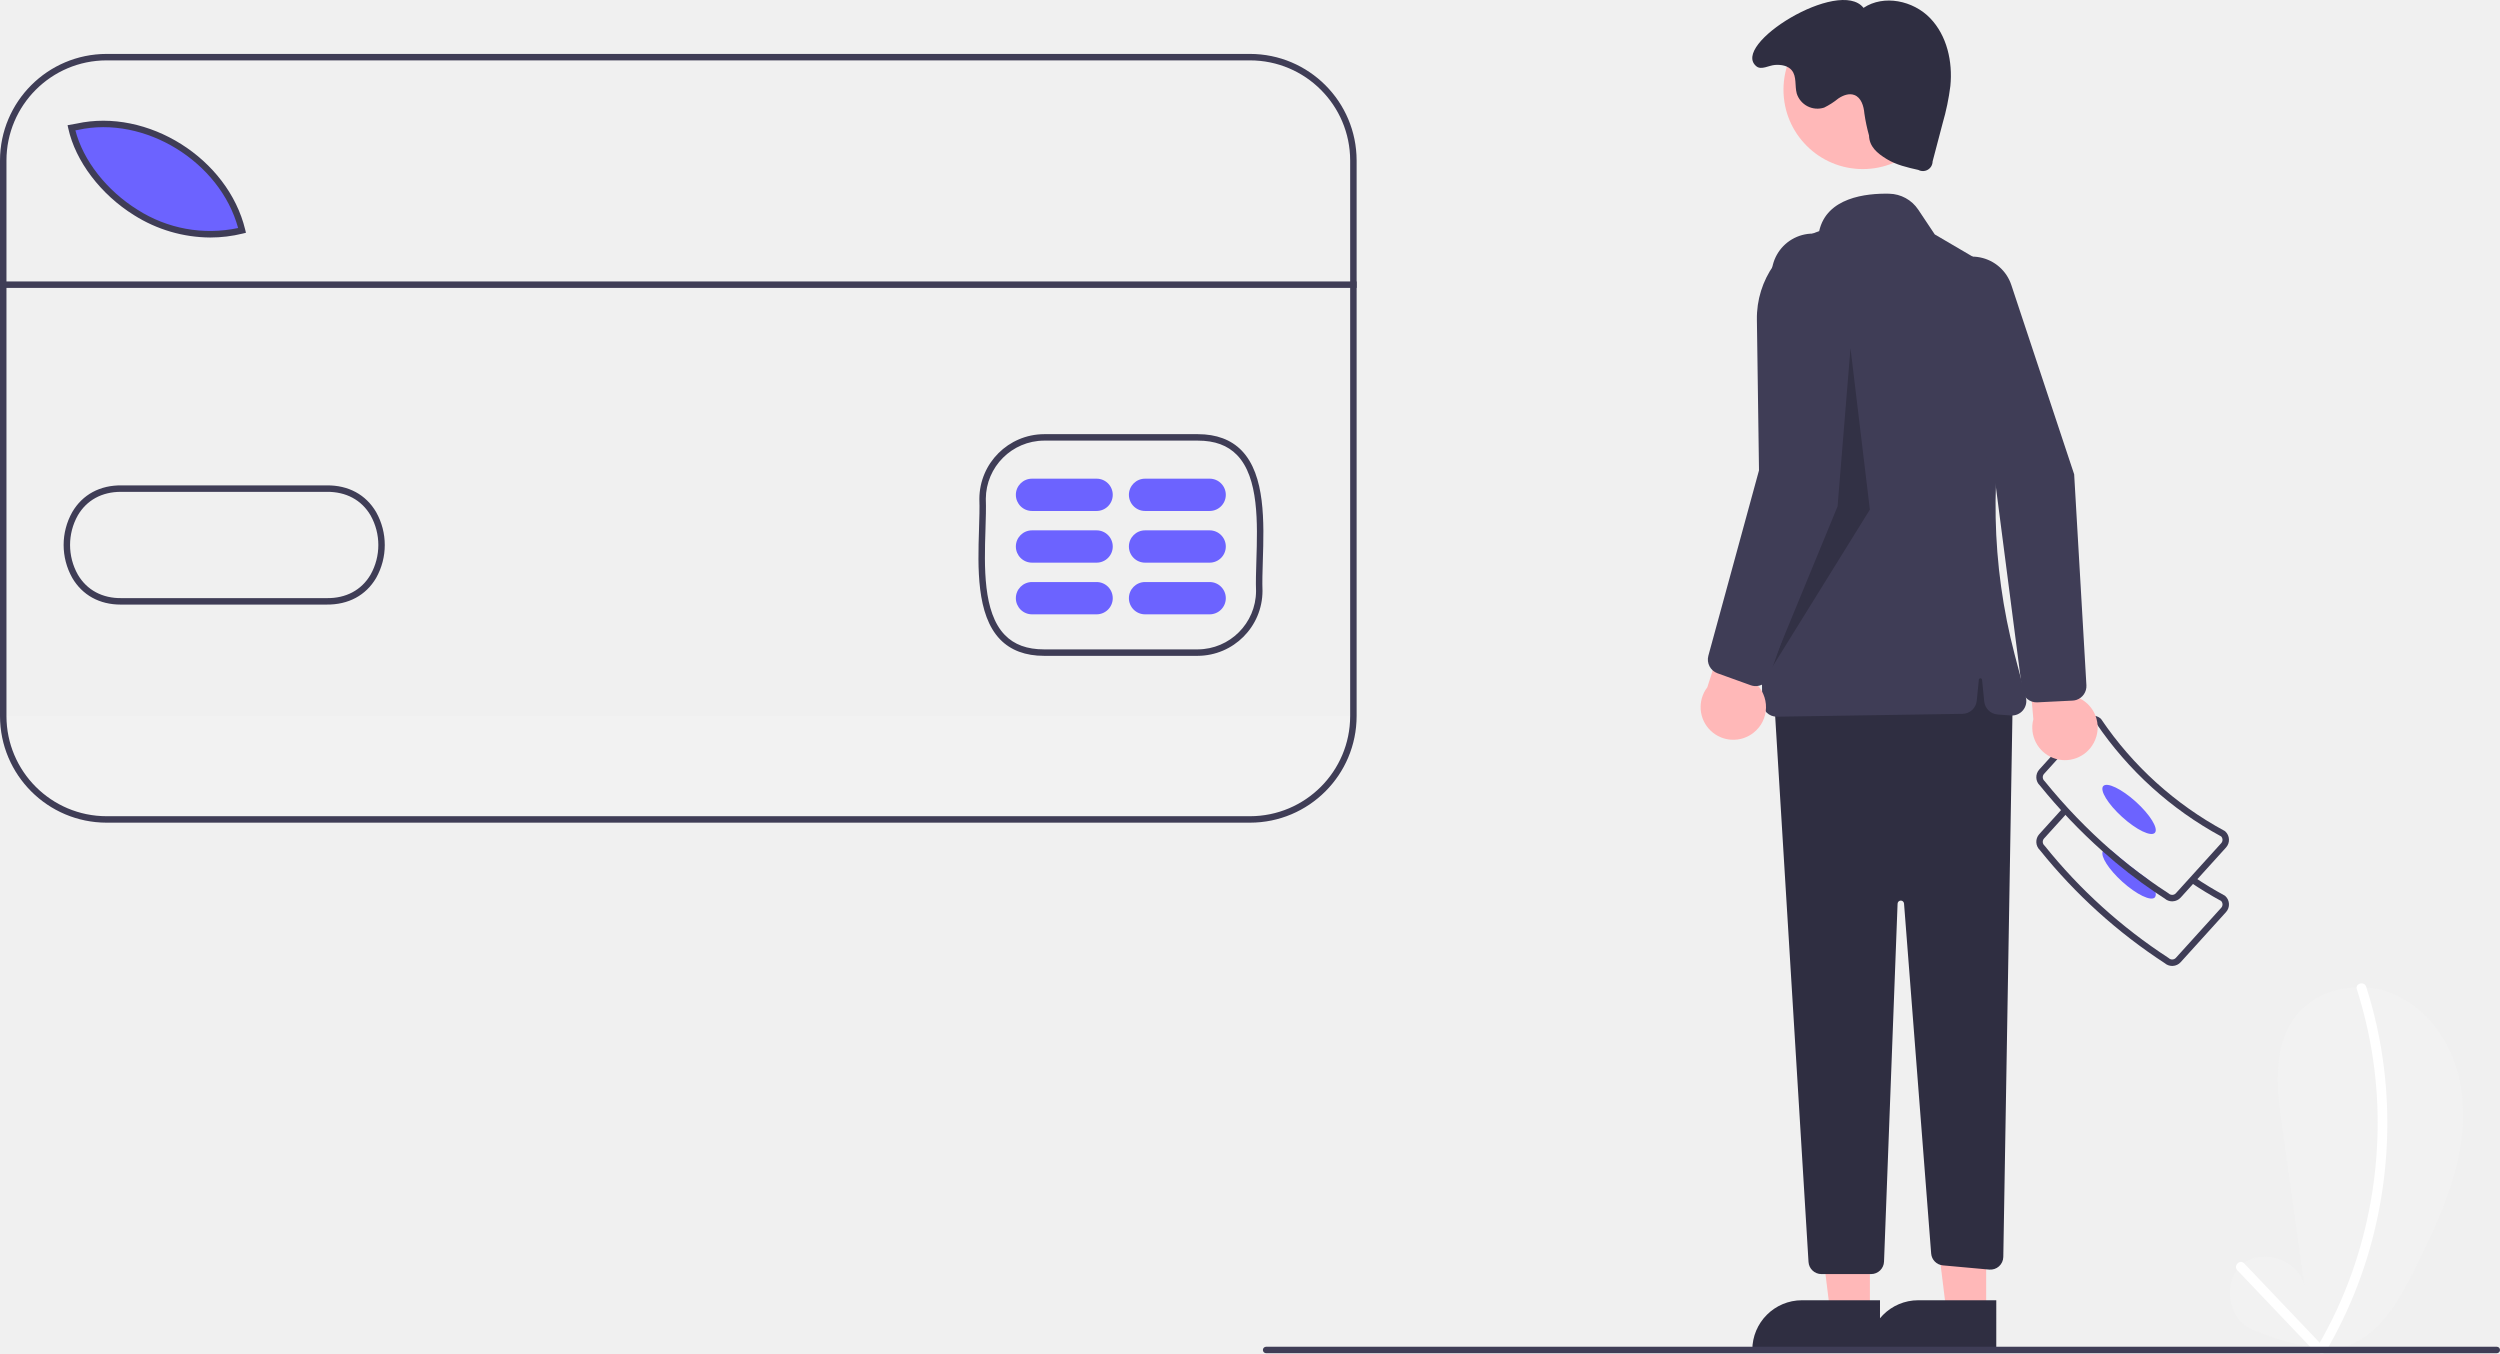
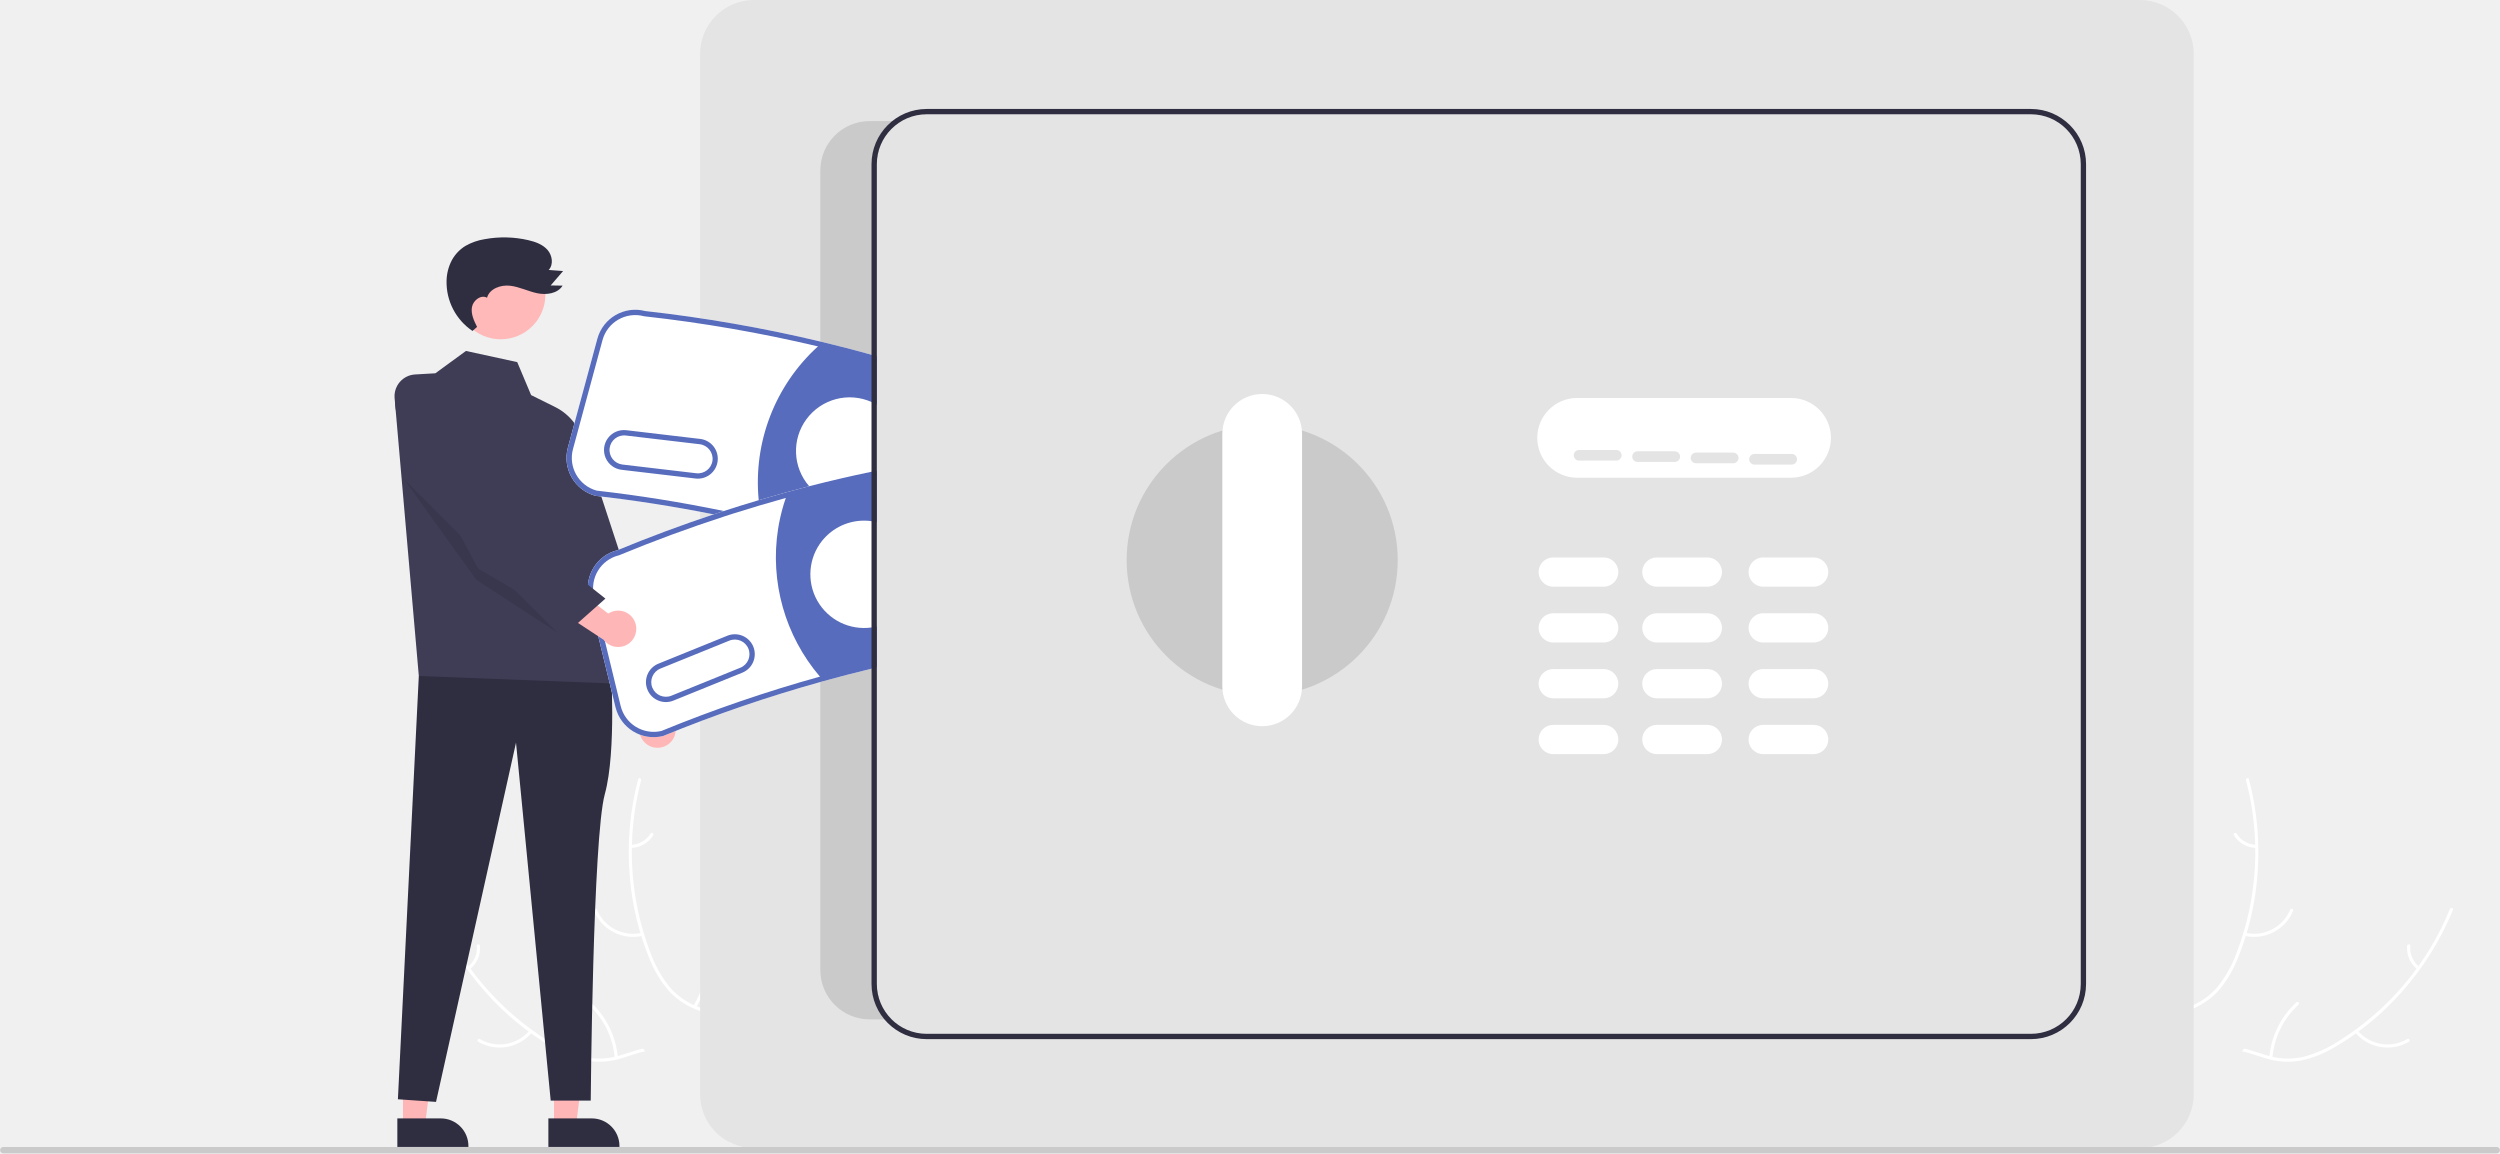
- <svg xmlns="http://www.w3.org/2000/svg" data-name="Layer 1" width="773.979" height="419.084" viewBox="0 0 773.979 419.084">
-   <path d="M633.01,462.151v.91a31.515,31.515,0,0,1-31.52,31.51h-355.77a31.513,31.513,0,0,1-31.51-31.51v-.91Z" transform="translate(-213.0103 -240.4579)" fill="#f2f2f2" />
-   <path d="M288.62,312.151c-25.71,6.35-48.79-13.43-52.82-31.78l1.79-.32C259.26,275.261,283.45,290.751,288.62,312.151Z" transform="translate(-213.0103 -240.4579)" fill="#6c63ff" />
-   <path d="M910.08,651.982c-7.436-3.211-9.125-14.908-2.901-20.091s17.422-1.405,19.235,6.488l-6.936-49.618c-1.595-11.407-2.871-24.159,4.023-33.387,6.456-8.641,19.067-11.409,29.192-7.69s17.607,12.998,20.782,23.307,2.426,21.511-.347,31.934-7.482,20.215-12.245,29.892c-4.881,9.917-10.8,20.663-21.233,24.313C929.684,660.618,910.08,651.982,910.08,651.982Z" transform="translate(-213.0103 -240.4579)" fill="#f2f2f2" />
-   <path d="M942.665,546.744a135.265,135.265,0,0,1,6.422,44.044,138.994,138.994,0,0,1-7.911,43.618,132.595,132.595,0,0,1-10.669,22.899,1.501,1.501,0,0,0,2.59,1.514,137.91,137.91,0,0,0,16.148-42.325,141.499,141.499,0,0,0,1.812-45.508,136.688,136.688,0,0,0-5.5-25.04c-.589-1.83-3.487-1.048-2.893.798Z" transform="translate(-213.0103 -240.4579)" fill="#fff" />
-   <path d="M905.671,633.717,929.415,658.669c1.334,1.401,3.453-.722,2.121-2.121l-23.744-24.952c-1.334-1.401-3.453.722-2.121,2.121Z" transform="translate(-213.0103 -240.4579)" fill="#fff" />
-   <path d="M885.501,539.506a3.508,3.508,0,0,1-2.303-.856,165.033,165.033,0,0,1-38.661-35.008,3.536,3.536,0,0,1-.187-4.938l7.197-7.948,1.482,1.343-7.197,7.948a1.536,1.536,0,0,0,.107,2.169l.105.111a163.027,163.027,0,0,0,38.298,34.682l.131.1a1.536,1.536,0,0,0,2.169-.107L900.686,521.493a1.535,1.535,0,0,0-.032-2.096c-3.254-1.773-6.429-3.706-9.439-5.747l1.122-1.655c2.993,2.029,6.152,3.949,9.39,5.708l.194.138a3.535,3.535,0,0,1,.248,4.994l-14.042,15.508a3.512,3.512,0,0,1-2.446,1.158Q885.59,539.506,885.501,539.506Z" transform="translate(-213.0103 -240.4579)" fill="#3f3d56" />
-   <path d="M870.021,513.399c4.41,3.99,8.94,6.18,10.12,4.88a1.63,1.63,0,0,0,.18-1.53,11.738,11.738,0,0,0-2.25-4.01q-5.88-4.185-11.43-9.03c-1.16-.38-2.05-.37-2.48.11a.912.912,0,0,0-.15.23C863.271,505.559,865.84,509.609,870.021,513.399Z" transform="translate(-213.0103 -240.4579)" fill="#6c63ff" />
-   <path d="M843.44,481.249a3.458,3.458,0,0,0,1.1,2.39,173.292,173.292,0,0,0,19.47,20.41,154.858,154.858,0,0,0,16.31,12.7c.95.65,1.91,1.28,2.88,1.9a3.471,3.471,0,0,0,2.3.86c.06,0,.12-.01.18-.01a3.513,3.513,0,0,0,2.45-1.16l14.04-15.5a3.541,3.541,0,0,0-.25-5l-.19-.14a108.158,108.158,0,0,1-38.19-34.57l-.15-.18a3.541,3.541,0,0,0-5,.25l-14.04,15.5A3.525,3.525,0,0,0,843.44,481.249Zm2-.1a1.522,1.522,0,0,1,.39-1.1l14.04-15.51a1.522,1.522,0,0,1,1.07-.5,1.5,1.5,0,0,1,1.02.32,110.197,110.197,0,0,0,38.69,35.04,1.532,1.532,0,0,1,.04,2.09l-14.05,15.51a1.482,1.482,0,0,1-1.06.5,1.56,1.56,0,0,1-1.11-.39l-.13-.1q-3.179-2.04-6.27-4.27-5.88-4.185-11.43-9.03a171.421,171.421,0,0,1-20.6-21.38l-.1-.11A1.565,1.565,0,0,1,845.44,481.149Z" transform="translate(-213.0103 -240.4579)" fill="#3f3d56" />
-   <ellipse cx="872.151" cy="491.049" rx="3.17" ry="10.777" transform="translate(-290.2603 567.4729) rotate(-47.83838)" fill="#6c63ff" />
-   <polygon points="578.904 406.55 566.645 406.549 560.812 359.261 578.906 359.262 578.904 406.55" fill="#ffb8b8" />
-   <path d="M795.041,658.892l-39.531-.001v-.5A15.386,15.386,0,0,1,770.897,643.004h.001l24.144.001Z" transform="translate(-213.0103 -240.4579)" fill="#2f2e41" />
-   <polygon points="614.904 406.55 602.645 406.549 596.812 359.261 614.906 359.262 614.904 406.55" fill="#ffb8b8" />
-   <path d="M831.041,658.892l-39.531-.001v-.5A15.386,15.386,0,0,1,806.897,643.004h.001l24.144.001Z" transform="translate(-213.0103 -240.4579)" fill="#2f2e41" />
-   <path d="M836.142,455.9l-2.927,173.694a4,4,0,0,1-4.362,3.916l-14.346-1.304a4,4,0,0,1-3.626-3.674l-8.399-108.345a1,1,0,0,0-1.996.039l-4.198,110.826A4,4,0,0,1,792.291,634.9H776.905a4,4,0,0,1-3.993-3.756L762.142,454.9l64-16Z" transform="translate(-213.0103 -240.4579)" fill="#2f2e41" />
-   <circle cx="576.711" cy="27.785" r="24.561" fill="#ffb8b8" />
-   <path d="M759.951,461.067a4.469,4.469,0,0,1-1.365-3.165l-1.657-118.442a28.501,28.501,0,0,1,19.282-27.441c2.301-10.439,14.548-11.747,21.687-11.591a11.085,11.085,0,0,1,8.978,4.923l5.118,7.677,11.28,6.612a28.528,28.528,0,0,1,13.47,30.816l-1.737,7.899a181.54,181.54,0,0,0,1.698,84.66l3.495,13.324a4.499,4.499,0,0,1-4.698,5.628l-4.059-.312a4.494,4.494,0,0,1-4.133-4.038l-.672-6.717a.5.5,0,0,0-.995,0l-.65,6.503a4.5,4.5,0,0,1-4.408,4.052l-57.431.884c-.024,0-.048.001-.072.001A4.471,4.471,0,0,1,759.951,461.067Z" transform="translate(-213.0103 -240.4579)" fill="#3f3d56" />
-   <path d="M791.642,282.4c.101,3.472,2.511,5.481,5.471,7.299s6.419,2.607,9.808,3.368a2.999,2.999,0,0,0,4.405-2.625l3.108-11.823a74.841,74.841,0,0,0,2.393-11.537c.749-7.509-1.031-15.587-6.272-21.016s-14.331-7.358-20.612-3.175c-7.454-9.52-41.523,11.513-33.119,18.133,1.495,1.178,3.781-.312,5.678-.457s4.025.189,5.23,1.662c1.575,1.924.889,4.791,1.538,7.191a6.714,6.714,0,0,0,8.484,4.348,23.09,23.09,0,0,0,4.4-2.829c1.456-.97,3.295-1.686,4.934-1.075,2.16.806,2.927,3.45,3.122,5.748A53.233,53.233,0,0,0,791.642,282.4Z" transform="translate(-213.0103 -240.4579)" fill="#2f2e41" />
-   <polygon points="572.896 107.768 568.896 156.768 547.896 207.768 578.896 157.768 572.896 107.768" opacity="0.2" />
-   <path d="M755.996,467.218a10.056,10.056,0,0,0,.318-15.416l13.379-33.136-18.202,3.676-9.914,30.903a10.11,10.11,0,0,0,14.42,13.973Z" transform="translate(-213.0103 -240.4579)" fill="#ffb8b8" />
-   <path d="M755.022,452.604l-10.304-3.713A4.524,4.524,0,0,1,741.903,443.471l16.997-62.219,2.591-56.233a12.819,12.819,0,1,1,25.588,1.551l-4.628,61.573L760.794,449.862a4.509,4.509,0,0,1-4.576,2.999A4.522,4.522,0,0,1,755.022,452.604Z" transform="translate(-213.0103 -240.4579)" fill="#3f3d56" />
-   <path d="M861.207,470.468a10.056,10.056,0,0,0-5.646-14.348l-.421-35.732-15.381,10.405,2.758,32.337a10.11,10.11,0,0,0,18.69,7.339Z" transform="translate(-213.0103 -240.4579)" fill="#ffb8b8" />
-   <path d="M854.678,457.358l-10.939.543a4.524,4.524,0,0,1-4.686-3.917l-8.287-63.965-19.274-52.89a12.819,12.819,0,1,1,24.21-8.427l19.452,58.603,3.793,65.298a4.509,4.509,0,0,1-3.067,4.531A4.522,4.522,0,0,1,854.678,457.358Z" transform="translate(-213.0103 -240.4579)" fill="#3f3d56" />
-   <path d="M985.99,659.399h-381a1,1,0,0,1,0-2h381a1,1,0,0,1,0,2Z" transform="translate(-213.0103 -240.4579)" fill="#3f3d56" />
-   <path d="M536.229,443.501c-5.743,0-10.311-1.708-13.577-5.077-7.382-7.615-6.919-22.293-6.548-34.088.108-3.431.21-6.672.107-9.387l-.001-.041a20.136,20.136,0,0,1,20.027-20.037H583.853c5.736,0,10.299,1.706,13.563,5.07,7.381,7.609,6.924,22.284,6.557,34.075-.107,3.438-.208,6.687-.103,9.406A20.149,20.149,0,0,1,583.833,443.501H536.229Zm-18.018-48.607c.104,2.78.002,6.047-.107,9.505-.36,11.417-.807,25.626,5.985,32.633,2.915,3.007,6.887,4.469,12.141,4.469h47.602a18.136,18.136,0,0,0,18.04-18.043c-.107-2.748-.005-6.03.104-9.504.355-11.414.798-25.62-5.993-32.62-2.913-3.003-6.88-4.463-12.127-4.463h-47.613A18.131,18.131,0,0,0,518.21,394.893Z" transform="translate(-213.0103 -240.4579)" fill="#3f3d56" />
-   <path d="M278.1,313.991a44.619,44.619,0,0,1-23.574-6.905c-10.339-6.424-18.145-16.713-20.373-26.851l-.223-1.016,2.794-.5c21.993-4.854,46.869,10.788,52.198,32.836l.234.967-.966.239A41.983,41.983,0,0,1,278.1,313.991ZM236.349,280.819c2.4,9.299,9.683,18.634,19.233,24.569a41.688,41.688,0,0,0,31.146,5.663c-5.576-20.541-28.922-34.956-49.591-30.373Z" transform="translate(-213.0103 -240.4579)" fill="#3f3d56" />
-   <path d="M250.358,427.633c-6.543,0-11.858-2.928-14.979-8.269a20.762,20.762,0,0,1-.006-20.358c3.171-5.432,8.613-8.379,15.334-8.276h63.444c6.698-.085,12.145,2.848,15.317,8.287a20.762,20.762,0,0,1-.002,20.355c-3.171,5.426-8.616,8.324-15.33,8.258H250.69Q250.524,427.633,250.358,427.633Zm.037-34.905c-5.835,0-10.548,2.58-13.295,7.287a18.704,18.704,0,0,0,.006,18.34c2.793,4.781,7.603,7.369,13.569,7.275h63.475c5.973.095,10.797-2.492,13.588-7.268a18.705,18.705,0,0,0,.001-18.338c-2.793-4.788-7.619-7.366-13.575-7.294H250.686C250.589,392.729,250.491,392.728,250.395,392.728Z" transform="translate(-213.0103 -240.4579)" fill="#3f3d56" />
-   <path d="M552.51,398.651h-20a5,5,0,0,1,0-10h20a5,5,0,0,1,0,10Z" transform="translate(-213.0103 -240.4579)" fill="#6c63ff" />
-   <path d="M552.51,414.651h-20a5,5,0,0,1,0-10h20a5,5,0,0,1,0,10Z" transform="translate(-213.0103 -240.4579)" fill="#6c63ff" />
-   <path d="M552.51,430.651h-20a5,5,0,0,1,0-10h20a5,5,0,0,1,0,10Z" transform="translate(-213.0103 -240.4579)" fill="#6c63ff" />
-   <path d="M587.51,398.651h-20a5,5,0,0,1,0-10h20a5,5,0,0,1,0,10Z" transform="translate(-213.0103 -240.4579)" fill="#6c63ff" />
-   <path d="M587.51,414.651h-20a5,5,0,0,1,0-10h20a5,5,0,0,1,0,10Z" transform="translate(-213.0103 -240.4579)" fill="#6c63ff" />
-   <path d="M587.51,430.651h-20a5,5,0,0,1,0-10h20a5,5,0,0,1,0,10Z" transform="translate(-213.0103 -240.4579)" fill="#6c63ff" />
-   <rect x="1.2" y="87.134" width="418.8" height="2" fill="#3f3d56" />
-   <path d="M600.01,495.151h-354a33.037,33.037,0,0,1-33-33v-172a33.037,33.037,0,0,1,33-33h354a33.037,33.037,0,0,1,33,33v172A33.037,33.037,0,0,1,600.01,495.151Zm-354-236a31.035,31.035,0,0,0-31,31v172a31.035,31.035,0,0,0,31,31h354a31.035,31.035,0,0,0,31-31v-172a31.035,31.035,0,0,0-31-31Z" transform="translate(-213.0103 -240.4579)" fill="#3f3d56" />
+ <svg xmlns="http://www.w3.org/2000/svg" data-name="Layer 1" width="940.675" height="433.962" viewBox="0 0 940.675 433.962">
+   <path d="M329.153,642.833c-22.523-14.678-38.899-41.062-35.548-67.736a123.863,123.863,0,0,0,76.435,37.278c11.219,1.123,23.814,1.203,31.781,9.181,4.957,4.964,7.064,12.219,7.172,19.234.108,7.015-1.577,13.919-3.252,20.732l.412,1.702C379.287,662.231,351.676,657.511,329.153,642.833Z" transform="translate(-129.6623 -233.0189)" fill="#f0f0f0" />
+   <path d="M294.169,575.092a105.87,105.87,0,0,0,42.013,49.777,45.591,45.591,0,0,0,13.057,5.792,26.149,26.149,0,0,0,13.752-.528c4.18-1.223,8.313-2.957,12.718-3.142a16.011,16.011,0,0,1,12.09,5.027c3.962,3.993,6.252,9.171,8.316,14.312,2.292,5.709,4.582,11.675,9.25,15.903.566.512-.262,1.36-.827.848-8.121-7.357-9.015-19.159-15.398-27.694-2.979-3.982-7.175-7.091-12.306-7.223-4.487-.115-8.751,1.67-12.972,2.945a27.903,27.903,0,0,1-13.427,1.017,42.148,42.148,0,0,1-13.232-5.269,102.713,102.713,0,0,1-24.765-20.427A107.747,107.747,0,0,1,293.027,575.407c-.288-.704.857-1.014,1.142-.315Z" transform="translate(-129.6623 -233.0189)" fill="#fff" />
+   <path d="M329.878,621.438a15.884,15.884,0,0,1-20.255,3.572c-.657-.387-.085-1.426.572-1.038a14.708,14.708,0,0,0,18.835-3.361c.484-.589,1.329.241.848.827Z" transform="translate(-129.6623 -233.0189)" fill="#fff" />
+   <path d="M360.954,631.032a30.615,30.615,0,0,0-9.853-20.018c-.564-.514.264-1.362.827-.848a31.844,31.844,0,0,1,10.211,20.851c.062.761-1.123.772-1.185.015Z" transform="translate(-129.6623 -233.0189)" fill="#fff" />
+   <path d="M305.737,596.777a8.991,8.991,0,0,0,3.347-7.848c-.072-.76,1.113-.77,1.185-.015a10.075,10.075,0,0,1-3.683,8.69.612.612,0,0,1-.838.011.595.595,0,0,1-.011-.838Z" transform="translate(-129.6623 -233.0189)" fill="#fff" />
+   <path d="M370.433,526.285c.058.473.117.947.184,1.425a118.406,118.406,0,0,0,3.986,18.789c.134.477.278.959.425,1.432a124.827,124.827,0,0,0,21.468,40.635,121.223,121.223,0,0,0,12.53,13.5c6.233,5.766,13.45,11.523,17.3,18.798a20.798,20.798,0,0,1,1.087,2.333l-19.216,39.393c-.089.068-.168.14-.257.208l-.695,1.608c-.248-.199-.501-.411-.748-.61-.144-.115-.284-.239-.428-.353-.095-.079-.189-.159-.279-.225-.032-.026-.063-.053-.086-.075-.09-.066-.167-.137-.248-.199q-2.124-1.77-4.23-3.576c-.009-.004-.009-.004-.014-.018-10.676-9.203-20.678-19.377-28.817-30.746-.245-.342-.499-.688-.735-1.048a115.673,115.673,0,0,1-9.609-16.248,102.262,102.262,0,0,1-4.016-9.536,85.037,85.037,0,0,1-4.997-26.114c-.568-17.768,4.553-35.519,16.475-48.396C369.818,526.931,370.119,526.61,370.433,526.285Z" transform="translate(-129.6623 -233.0189)" fill="#f0f0f0" />
+   <path d="M370.89,526.618a105.87,105.87,0,0,0,3.576,65.039,45.591,45.591,0,0,0,6.938,12.486,26.149,26.149,0,0,0,11.298,7.858c4.073,1.54,8.418,2.644,12.046,5.148a16.011,16.011,0,0,1,6.627,11.293c.759,5.573-.529,11.087-1.977,16.435-1.607,5.938-3.371,12.08-2.189,18.267.143.75-1.028.928-1.171.179-2.055-10.763,4.337-20.725,4.379-31.383.019-4.973-1.46-9.982-5.477-13.176-3.513-2.793-7.993-3.935-12.13-5.459a27.903,27.903,0,0,1-11.333-7.272A42.148,42.148,0,0,1,374.083,593.86a102.712,102.712,0,0,1-7.475-31.22,107.747,107.747,0,0,1,3.18-36.459c.194-.735,1.295-.294,1.102.436Z" transform="translate(-129.6623 -233.0189)" fill="#fff" />
+   <path d="M371.497,585.122a15.884,15.884,0,0,1-18.323-9.343c-.291-.705.79-1.19,1.082-.484a14.708,14.708,0,0,0,17.062,8.656c.741-.179.916.993.179,1.171Z" transform="translate(-129.6623 -233.0189)" fill="#fff" />
+   <path d="M390.534,611.492a30.615,30.615,0,0,0,4.185-21.915c-.14-.75,1.031-.928,1.171-.179a31.844,31.844,0,0,1-4.401,22.796c-.409.645-1.361-.059-.955-.701Z" transform="translate(-129.6623 -233.0189)" fill="#fff" />
+   <path d="M367.07,550.896a8.991,8.991,0,0,0,7.397-4.251c.4-.65,1.353.055.955.701a10.075,10.075,0,0,1-8.173,4.721.612.612,0,0,1-.675-.496.595.595,0,0,1,.496-.675Z" transform="translate(-129.6623 -233.0189)" fill="#fff" />
+   <path d="M1016.501,642.833c22.523-14.678,38.899-41.062,35.548-67.736a123.863,123.863,0,0,1-76.435,37.278c-11.219,1.123-23.814,1.203-31.781,9.181-4.957,4.964-7.064,12.219-7.172,19.234-.108,7.015,1.577,13.919,3.252,20.732l-.412,1.702C966.366,662.231,993.978,657.511,1016.501,642.833Z" transform="translate(-129.6623 -233.0189)" fill="#f0f0f0" />
+   <path d="M1051.484,575.092a105.87,105.87,0,0,1-42.013,49.777,45.591,45.591,0,0,1-13.057,5.792,26.149,26.149,0,0,1-13.752-.528c-4.18-1.223-8.313-2.957-12.718-3.142a16.011,16.011,0,0,0-12.09,5.027c-3.962,3.993-6.252,9.171-8.316,14.312-2.292,5.709-4.582,11.675-9.25,15.903-.566.512.262,1.36.827.848,8.121-7.357,9.015-19.159,15.398-27.694,2.979-3.982,7.175-7.091,12.306-7.223,4.487-.115,8.751,1.67,12.972,2.945a27.902,27.902,0,0,0,13.427,1.017,42.148,42.148,0,0,0,13.232-5.269,102.713,102.713,0,0,0,24.765-20.427,107.747,107.747,0,0,0,19.411-31.025c.288-.704-.857-1.014-1.142-.315Z" transform="translate(-129.6623 -233.0189)" fill="#fff" />
+   <path d="M1015.776,621.438a15.884,15.884,0,0,0,20.255,3.572c.657-.387.085-1.426-.572-1.038a14.708,14.708,0,0,1-18.835-3.361c-.484-.589-1.329.241-.848.827Z" transform="translate(-129.6623 -233.0189)" fill="#fff" />
+   <path d="M984.699,631.032a30.615,30.615,0,0,1,9.853-20.018c.564-.514-.264-1.362-.827-.848a31.844,31.844,0,0,0-10.211,20.851c-.062.761,1.123.772,1.185.015Z" transform="translate(-129.6623 -233.0189)" fill="#fff" />
+   <path d="M1039.917,596.777a8.991,8.991,0,0,1-3.347-7.848c.072-.76-1.113-.77-1.185-.015a10.075,10.075,0,0,0,3.683,8.69.612.612,0,0,0,.838.011.595.595,0,0,0,.011-.838Z" transform="translate(-129.6623 -233.0189)" fill="#fff" />
+   <path d="M975.221,526.285c-.058.473-.117.947-.184,1.425a118.407,118.407,0,0,1-3.986,18.789c-.134.477-.278.959-.425,1.432a124.827,124.827,0,0,1-21.468,40.635,121.225,121.225,0,0,1-12.53,13.5c-6.233,5.766-13.45,11.523-17.3,18.798a20.796,20.796,0,0,0-1.087,2.333L937.456,662.59c.089.068.168.14.257.208l.695,1.608c.248-.199.501-.411.748-.61.144-.115.284-.239.428-.353.095-.079.189-.159.28-.225.032-.026.063-.053.086-.075.09-.066.167-.137.248-.199q2.124-1.77,4.23-3.576c.009-.004.009-.004.014-.018,10.676-9.203,20.678-19.377,28.817-30.746.245-.342.499-.688.735-1.048a115.673,115.673,0,0,0,9.609-16.248,102.26,102.26,0,0,0,4.016-9.536,85.036,85.036,0,0,0,4.997-26.114c.568-17.768-4.553-35.519-16.475-48.396C975.836,526.931,975.535,526.61,975.221,526.285Z" transform="translate(-129.6623 -233.0189)" fill="#f0f0f0" />
+   <path d="M974.764,526.618a105.87,105.87,0,0,1-3.576,65.039,45.591,45.591,0,0,1-6.938,12.486,26.149,26.149,0,0,1-11.298,7.858c-4.073,1.54-8.418,2.644-12.046,5.148a16.011,16.011,0,0,0-6.627,11.293c-.759,5.573.529,11.087,1.977,16.435,1.607,5.938,3.371,12.08,2.189,18.267-.143.75,1.028.928,1.171.179,2.055-10.763-4.337-20.725-4.379-31.383-.019-4.973,1.46-9.982,5.477-13.176,3.513-2.793,7.993-3.935,12.13-5.459a27.902,27.902,0,0,0,11.333-7.272A42.148,42.148,0,0,0,971.571,593.86a102.712,102.712,0,0,0,7.475-31.22,107.747,107.747,0,0,0-3.18-36.459c-.194-.735-1.295-.294-1.102.436Z" transform="translate(-129.6623 -233.0189)" fill="#fff" />
+   <path d="M974.157,585.122A15.884,15.884,0,0,0,992.48,575.779c.291-.705-.79-1.19-1.082-.484a14.708,14.708,0,0,1-17.062,8.656c-.741-.179-.916.993-.179,1.171Z" transform="translate(-129.6623 -233.0189)" fill="#fff" />
+   <path d="M955.12,611.492a30.615,30.615,0,0,1-4.185-21.915c.14-.75-1.031-.928-1.171-.179a31.844,31.844,0,0,0,4.401,22.796c.409.645,1.361-.059.955-.701Z" transform="translate(-129.6623 -233.0189)" fill="#fff" />
+   <path d="M978.584,550.896a8.991,8.991,0,0,1-7.397-4.251c-.4-.65-1.353.055-.955.701a10.075,10.075,0,0,0,8.173,4.721.612.612,0,0,0,.675-.496.595.595,0,0,0-.496-.675Z" transform="translate(-129.6623 -233.0189)" fill="#fff" />
+   <path d="M373.514,513.394a6.803,6.803,0,0,1-1.614-10.306l-11.981-20.999,12.537.81,9.455,19.817A6.84,6.84,0,0,1,373.514,513.394Z" transform="translate(-129.6623 -233.0189)" fill="#ffb6b6" />
+   <polygon points="151.623 423.528 159.918 423.528 163.864 391.535 151.622 391.536 151.623 423.528" fill="#ffb6b6" />
+   <path d="M279.17,653.839l16.335-.001h.001A10.41,10.41,0,0,1,305.915,664.248v.338l-26.745.001Z" transform="translate(-129.6623 -233.0189)" fill="#2f2e41" />
+   <polygon points="208.454 423.528 216.748 423.528 220.694 391.535 208.452 391.536 208.454 423.528" fill="#ffb6b6" />
+   <path d="M336,653.839l16.335-.001h.001a10.41,10.41,0,0,1,10.41,10.41v.338l-26.745.001Z" transform="translate(-129.6623 -233.0189)" fill="#2f2e41" />
+   <path d="M359.444,482.991s2.281,32.489-2.212,48.851-5.296,115.312-5.296,115.312H336.876l-13.054-134.691L293.727,647.629l-14.346-.986,7.867-159.275Z" transform="translate(-129.6623 -233.0189)" fill="#2f2e41" />
+   <path d="M293.473,373.473l11.514-8.402,19.293,4.201,5.223,12.409,8.999,4.462a20.399,20.399,0,0,1,11.127,15.352l12.856,88.78-75.236-2.908-9.108-104.556a8.197,8.197,0,0,1,7.69-8.894Z" transform="translate(-129.6623 -233.0189)" fill="#3f3d56" />
+   <polygon points="213.6 160.059 220.549 169.426 250.815 261.738 236.628 267.418 213.911 224.403 213.6 160.059" fill="#3f3d56" />
+   <circle cx="188.411" cy="110.861" r="16.804" fill="#ffb9b9" />
+   <polygon points="151.778 179.997 179.2 218.137 209.852 238.125 151.778 179.997" opacity="0.1" />
+   <path d="M309.168,356.028c-1.169-2.334-2.371-4.874-1.925-7.445s3.398-4.812,5.675-3.537c.945-3.415,5.128-4.91,8.649-4.515s6.764,2.093,10.231,2.822,7.678.151,9.553-2.856l-4.484-.078,4.669-5.416-5.413-.405c1.875-2.023,1.377-5.461-.438-7.538s-4.569-3.06-7.257-3.682a40.428,40.428,0,0,0-16.342-.376A21.245,21.245,0,0,0,304.826,325.528a14.445,14.445,0,0,0-5.076,5.264,17.377,17.377,0,0,0-2.062,7.919,22.145,22.145,0,0,0,9.757,18.837" transform="translate(-129.6623 -233.0189)" fill="#2f2e41" />
+   <path d="M934.835,665.019H413.347a20.279,20.279,0,0,1-20.256-20.256V253.275a20.279,20.279,0,0,1,20.256-20.256H934.835a20.279,20.279,0,0,1,20.256,20.256V644.763A20.279,20.279,0,0,1,934.835,665.019Z" transform="translate(-129.6623 -233.0189)" fill="#e4e4e4" />
+   <path d="M803.587,412.769H723.086a15,15,0,0,1,0-30h80.5a15,15,0,0,1,0,30Z" transform="translate(-129.6623 -233.0189)" fill="#fff" />
+   <path d="M733.087,453.769h-19a5.5,5.5,0,0,1,0-11h19a5.5,5.5,0,0,1,0,11Z" transform="translate(-129.6623 -233.0189)" fill="#fff" />
+   <path d="M812.087,453.769h-19a5.5,5.5,0,0,1,0-11h19a5.5,5.5,0,0,1,0,11Z" transform="translate(-129.6623 -233.0189)" fill="#fff" />
+   <path d="M772.087,453.769h-19a5.5,5.5,0,0,1,0-11h19a5.5,5.5,0,0,1,0,11Z" transform="translate(-129.6623 -233.0189)" fill="#fff" />
+   <path d="M733.087,474.769h-19a5.5,5.5,0,0,1,0-11h19a5.5,5.5,0,0,1,0,11Z" transform="translate(-129.6623 -233.0189)" fill="#fff" />
+   <path d="M812.087,474.769h-19a5.5,5.5,0,0,1,0-11h19a5.5,5.5,0,0,1,0,11Z" transform="translate(-129.6623 -233.0189)" fill="#fff" />
+   <path d="M772.087,474.769h-19a5.5,5.5,0,0,1,0-11h19a5.5,5.5,0,0,1,0,11Z" transform="translate(-129.6623 -233.0189)" fill="#fff" />
+   <path d="M733.087,495.769h-19a5.5,5.5,0,0,1,0-11h19a5.5,5.5,0,0,1,0,11Z" transform="translate(-129.6623 -233.0189)" fill="#fff" />
+   <path d="M812.087,495.769h-19a5.5,5.5,0,0,1,0-11h19a5.5,5.5,0,0,1,0,11Z" transform="translate(-129.6623 -233.0189)" fill="#fff" />
+   <path d="M772.087,495.769h-19a5.5,5.5,0,0,1,0-11h19a5.5,5.5,0,0,1,0,11Z" transform="translate(-129.6623 -233.0189)" fill="#fff" />
+   <path d="M733.087,516.769h-19a5.5,5.5,0,0,1,0-11h19a5.5,5.5,0,1,1,0,11Z" transform="translate(-129.6623 -233.0189)" fill="#fff" />
+   <path d="M812.087,516.769h-19a5.5,5.5,0,0,1,0-11h19a5.5,5.5,0,1,1,0,11Z" transform="translate(-129.6623 -233.0189)" fill="#fff" />
+   <path d="M772.087,516.769h-19a5.5,5.5,0,0,1,0-11h19a5.5,5.5,0,1,1,0,11Z" transform="translate(-129.6623 -233.0189)" fill="#fff" />
+   <circle cx="474.924" cy="210.75" r="51" fill="#cacaca" />
+   <path d="M604.587,506.269a15.017,15.017,0,0,1-15-15v-95a15,15,0,1,1,30,0v95A15.017,15.017,0,0,1,604.587,506.269Z" transform="translate(-129.6623 -233.0189)" fill="#fff" />
+   <path d="M737.823,406.328h-14a2,2,0,0,1,0-4h14a2,2,0,1,1,0,4Z" transform="translate(-129.6623 -233.0189)" fill="#e4e4e4" />
+   <path d="M759.823,406.828h-14a2,2,0,0,1,0-4h14a2,2,0,1,1,0,4Z" transform="translate(-129.6623 -233.0189)" fill="#e4e4e4" />
+   <path d="M781.823,407.328h-14a2,2,0,0,1,0-4h14a2,2,0,1,1,0,4Z" transform="translate(-129.6623 -233.0189)" fill="#e4e4e4" />
+   <path d="M803.823,407.828h-14a2,2,0,0,1,0-4h14a2,2,0,1,1,0,4Z" transform="translate(-129.6623 -233.0189)" fill="#e4e4e4" />
+   <path d="M459.587,603.268a18.693,18.693,0,0,0,5.56,13.31h-8.261a18.559,18.559,0,0,1-18.559-18.559V297.137a18.559,18.559,0,0,1,18.559-18.559h12.021a18.744,18.744,0,0,0-9.32,16.2Z" transform="translate(-129.6623 -233.0189)" fill="#cacaca" />
+   <path d="M1069.147,666.981H130.853a1.191,1.191,0,0,1,0-2.381h938.294a1.191,1.191,0,0,1,0,2.381Z" transform="translate(-129.6623 -233.0189)" fill="#cacaca" />
+   <path d="M457.587,366.498q-9.48-2.655-19.03-4.92a543.559,543.559,0,0,0-66.09-11.52,14.785,14.785,0,0,0-18.03,10.41l-11.11,41a14.777,14.777,0,0,0,10.39,18.11l.15.03c14.7,1.67,29.54,3.99,44.3,6.95,1.32.26,2.63.53,3.95.81q7.095,1.47,14.15,3.14c2.06.48,4.11.98,6.17,1.49q8.31,2.07,16.63,4.41,9.255,2.61,18.52,5.57c.67.2,1.34.41,2,.63v-75.54C458.927,366.868,458.257,366.678,457.587,366.498Z" transform="translate(-129.6623 -233.0189)" fill="#fff" />
+   <path d="M457.587,366.498q-9.48-2.655-19.03-4.92a543.559,543.559,0,0,0-66.09-11.52,14.785,14.785,0,0,0-18.03,10.41l-11.11,41a14.777,14.777,0,0,0,10.39,18.11l.15.03c14.7,1.67,29.54,3.99,44.3,6.95,1.32.26,2.63.53,3.95.81q7.095,1.47,14.15,3.14c2.06.48,4.11.98,6.17,1.49q8.31,2.07,16.63,4.41,9.255,2.61,18.52,5.57c.67.2,1.34.41,2,.63v-2.11c-.67-.21-1.34-.42-2-.63q-8.52-2.715-17.02-5.11-3.18-.915-6.36-1.77-5.73-1.545-11.43-2.96-3.03-.765-6.05-1.47c-.15-.04-.31-.07-.46-.11q-5.145-1.215-10.31-2.32c-1.32-.28-2.64-.56-3.96-.83-15.92-3.3-31.96-5.87-47.83-7.67a12.777,12.777,0,0,1-8.91-15.63l11.11-41.01a12.767,12.767,0,0,1,15.65-8.97l.15.02a541.782,541.782,0,0,1,65.26,11.32c.22.06.44.11.66.16q9.781,2.34,19.5,5.06c.66.18,1.33.37,2,.57v-2.08C458.927,366.868,458.257,366.678,457.587,366.498Z" transform="translate(-129.6623 -233.0189)" fill="#576cbc" />
+   <path d="M459.587,368.108v73.44c-.67-.22-1.33-.43-2-.64q-8.865-2.835-17.79-5.34-8.566-2.43-17.19-4.57c-2.04-.5-4.07-.99-6.11-1.47-.08-.36-.16-.72-.23-1.08-.37-1.72-.66-3.46-.88-5.21-.1-.67-.17-1.34-.24-2.02a69.067,69.067,0,0,1,22.28-57.86c.29-.28.59-.55.89-.81q9.69,2.31,19.27,5C458.257,367.718,458.927,367.908,459.587,368.108Z" transform="translate(-129.6623 -233.0189)" fill="#576cbc" />
+   <path d="M393.177,398.178l-27.81-3.28a7.502,7.502,0,1,0-1.76,14.9l27.81,3.28a7.502,7.502,0,0,0,1.76-14.9Zm4.58,8.1a5.506,5.506,0,0,1-6.11,4.81l-27.81-3.28a5.498,5.498,0,0,1,1.29-10.92l27.81,3.28A5.52,5.52,0,0,1,397.757,406.278Z" transform="translate(-129.6623 -233.0189)" fill="#576cbc" />
+   <path d="M459.587,385.308v34.83a16.298,16.298,0,0,1-2,1.02,20.168,20.168,0,0,1-21.84-3.54c-.28-.25-.56-.52-.83-.8-.27-.27-.53-.56-.78-.85a20.186,20.186,0,0,1,23.45-31.69A20.895,20.895,0,0,1,459.587,385.308Z" transform="translate(-129.6623 -233.0189)" fill="#fff" />
+   <path d="M457.587,410.518q-11.804,2.46-23.45,5.45-4.35,1.11-8.67,2.3-5.16,1.425-10.32,2.95-6.584,1.95-13.15,4.08c-1.27.42-2.55.84-3.83,1.26-12.17,4.06-24.26,8.56-36.15,13.47a14.787,14.787,0,0,0-10.79,17.81l10.03,41.28a14.779,14.779,0,0,0,17.83,10.86l.14-.05a533.852,533.852,0,0,1,59.93-20.52q9.12-2.535,18.43-4.78c.67-.16,1.33-.32,2-.47v-74.05C458.917,410.228,458.257,410.368,457.587,410.518Z" transform="translate(-129.6623 -233.0189)" fill="#fff" />
+   <path d="M457.587,410.518q-11.804,2.46-23.45,5.45-4.35,1.11-8.67,2.3-5.16,1.425-10.32,2.95-6.584,1.95-13.15,4.08c-1.27.42-2.55.84-3.83,1.26-12.17,4.06-24.26,8.56-36.15,13.47a14.787,14.787,0,0,0-10.79,17.81l10.03,41.28a14.779,14.779,0,0,0,17.83,10.86l.14-.05a533.852,533.852,0,0,1,59.93-20.52q9.12-2.535,18.43-4.78c.67-.16,1.33-.32,2-.47v-2.06c-.67.16-1.33.32-2,.48-.5.12-1.01.24-1.51.36q-8.82,2.145-17.45,4.54c-.15.04-.31.09-.46.13a533.386,533.386,0,0,0-59.63,20.45,12.788,12.788,0,0,1-15.34-9.41l-10.02-41.28a12.772,12.772,0,0,1,9.38-15.41l.15-.05c12.95-5.36,26.13-10.22,39.41-14.54,1.28-.42,2.56-.83,3.84-1.24q4.71-1.485,9.43-2.89,4.98-1.485,9.95-2.86.33-.09.66-.18,4.86-1.335,9.75-2.58,10.845-2.76,21.84-5.07c.66-.14,1.33-.28,2-.41v-2.03C458.917,410.228,458.257,410.368,457.587,410.518Z" transform="translate(-129.6623 -233.0189)" fill="#576cbc" />
+   <path d="M459.587,411.118v72.01c-.66.15-1.33.3-2,.46q-9.39,2.28-18.7,4.86-.375-.42-.72-.84a69.12,69.12,0,0,1-15.73-55.61c.05-.33.11-.67.17-1,.05-.32.11-.65.17-.97a68.508,68.508,0,0,1,2.56-9.65c.13-.38.26-.76.4-1.14q4.575-1.26,9.18-2.42,11.265-2.91,22.67-5.29C458.247,411.378,458.917,411.248,459.587,411.118Z" transform="translate(-129.6623 -233.0189)" fill="#576cbc" />
+   <path d="M413.117,476.348a7.509,7.509,0,0,0-9.77-4.13l-25.95,10.52a7.5,7.5,0,0,0,5.64,13.9l25.95-10.52A7.517,7.517,0,0,0,413.117,476.348Zm-4.88,7.91-25.95,10.53a5.504,5.504,0,0,1-4.14-10.2l25.95-10.52a5.499,5.499,0,1,1,4.14,10.19Z" transform="translate(-129.6623 -233.0189)" fill="#576cbc" />
+   <path d="M459.587,429.508v39.21a19.611,19.611,0,0,1-2,.4,20.205,20.205,0,0,1-18.52-32.71c.23-.29.47-.57.73-.84.24-.28.5-.55.77-.81a20.197,20.197,0,0,1,17.02-5.64A17.2,17.2,0,0,1,459.587,429.508Z" transform="translate(-129.6623 -233.0189)" fill="#fff" />
+   <path d="M457.587,361.288v99.81c.67-.22,1.34-.43,2-.63v-98.27C458.917,361.888,458.257,361.588,457.587,361.288Zm0,0v99.81c.67-.22,1.34-.43,2-.63v-98.27C458.917,361.888,458.257,361.588,457.587,361.288Zm0,0v99.81c.67-.22,1.34-.43,2-.63v-98.27C458.917,361.888,458.257,361.588,457.587,361.288Zm0,7.29v115.01c.67-.16,1.34-.31,2-.46v-113.98C458.917,368.948,458.247,368.758,457.587,368.578Zm0,0v115.01c.67-.16,1.34-.31,2-.46v-113.98C458.917,368.948,458.247,368.758,457.587,368.578Zm0,0v115.01c.67-.16,1.34-.31,2-.46v-113.98C458.917,368.948,458.247,368.758,457.587,368.578Zm0,0v115.01c.67-.16,1.34-.31,2-.46v-113.98C458.917,368.948,458.247,368.758,457.587,368.578Zm0,0v116.05c.67-.16,1.33-.32,2-.47v-115.01C458.917,368.948,458.247,368.758,457.587,368.578Zm436.25-94.56H478.347a20.795,20.795,0,0,0-20.76,20.76v308.49a20.785,20.785,0,0,0,20.76,20.75H893.837a20.775,20.775,0,0,0,20.75-20.75v-308.49A20.777,20.777,0,0,0,893.837,274.018Zm18.75,329.25a18.769,18.769,0,0,1-18.75,18.75H478.347a18.778,18.778,0,0,1-18.76-18.75v-308.49a18.788,18.788,0,0,1,18.76-18.76H893.837a18.772,18.772,0,0,1,18.75,18.76Zm-455-234.69v114c.67-.16,1.33-.32,2-.48v-112.95C458.917,368.948,458.247,368.758,457.587,368.578Zm0,0v115.01c.67-.16,1.34-.31,2-.46v-113.98C458.917,368.948,458.247,368.758,457.587,368.578Zm0,0v115.01c.67-.16,1.34-.31,2-.46v-113.98C458.917,368.948,458.247,368.758,457.587,368.578Zm0,0v115.01c.67-.16,1.34-.31,2-.46v-113.98C458.917,368.948,458.247,368.758,457.587,368.578Zm0-7.29v99.81c.67-.22,1.34-.43,2-.63v-98.27C458.917,361.888,458.257,361.588,457.587,361.288Zm0,0v99.81c.67-.22,1.34-.43,2-.63v-98.27C458.917,361.888,458.257,361.588,457.587,361.288Z" transform="translate(-129.6623 -233.0189)" fill="#2f2e41" />
+   <path d="M368.513,466.893a6.803,6.803,0,0,0-9.99-3.003l-19.171-14.73L338.446,461.69l18.344,12.067a6.84,6.84,0,0,0,11.723-6.864Z" transform="translate(-129.6623 -233.0189)" fill="#ffb6b6" />
+   <path d="M291.262,377.995l-6.308-2.981s-10.163,2.859-5.225,16.297l29.879,55.664,36.479,21.357,11.372-10.077-36.505-28.884Z" transform="translate(-129.6623 -233.0189)" fill="#3f3d56" />
</svg>
